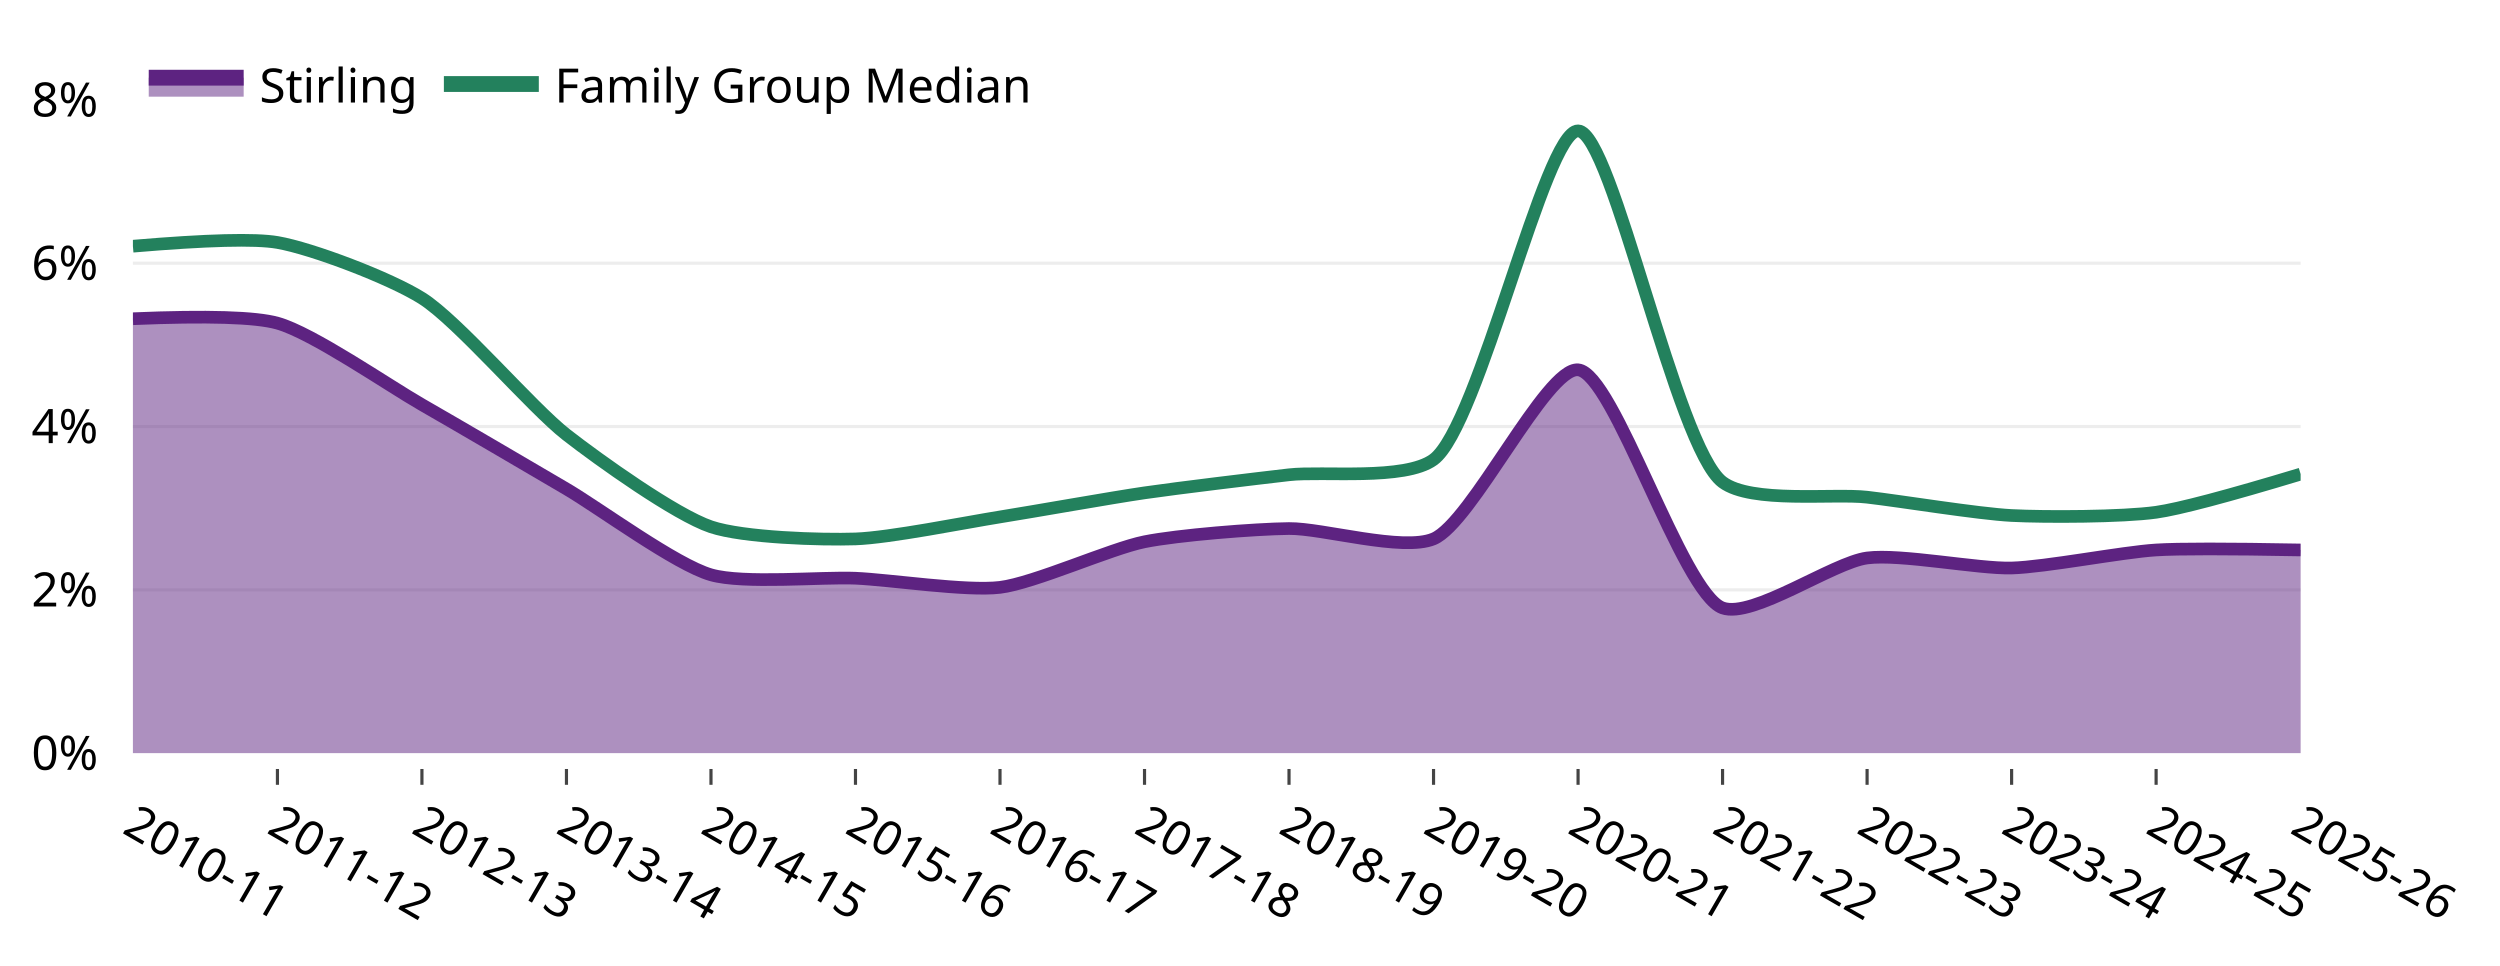
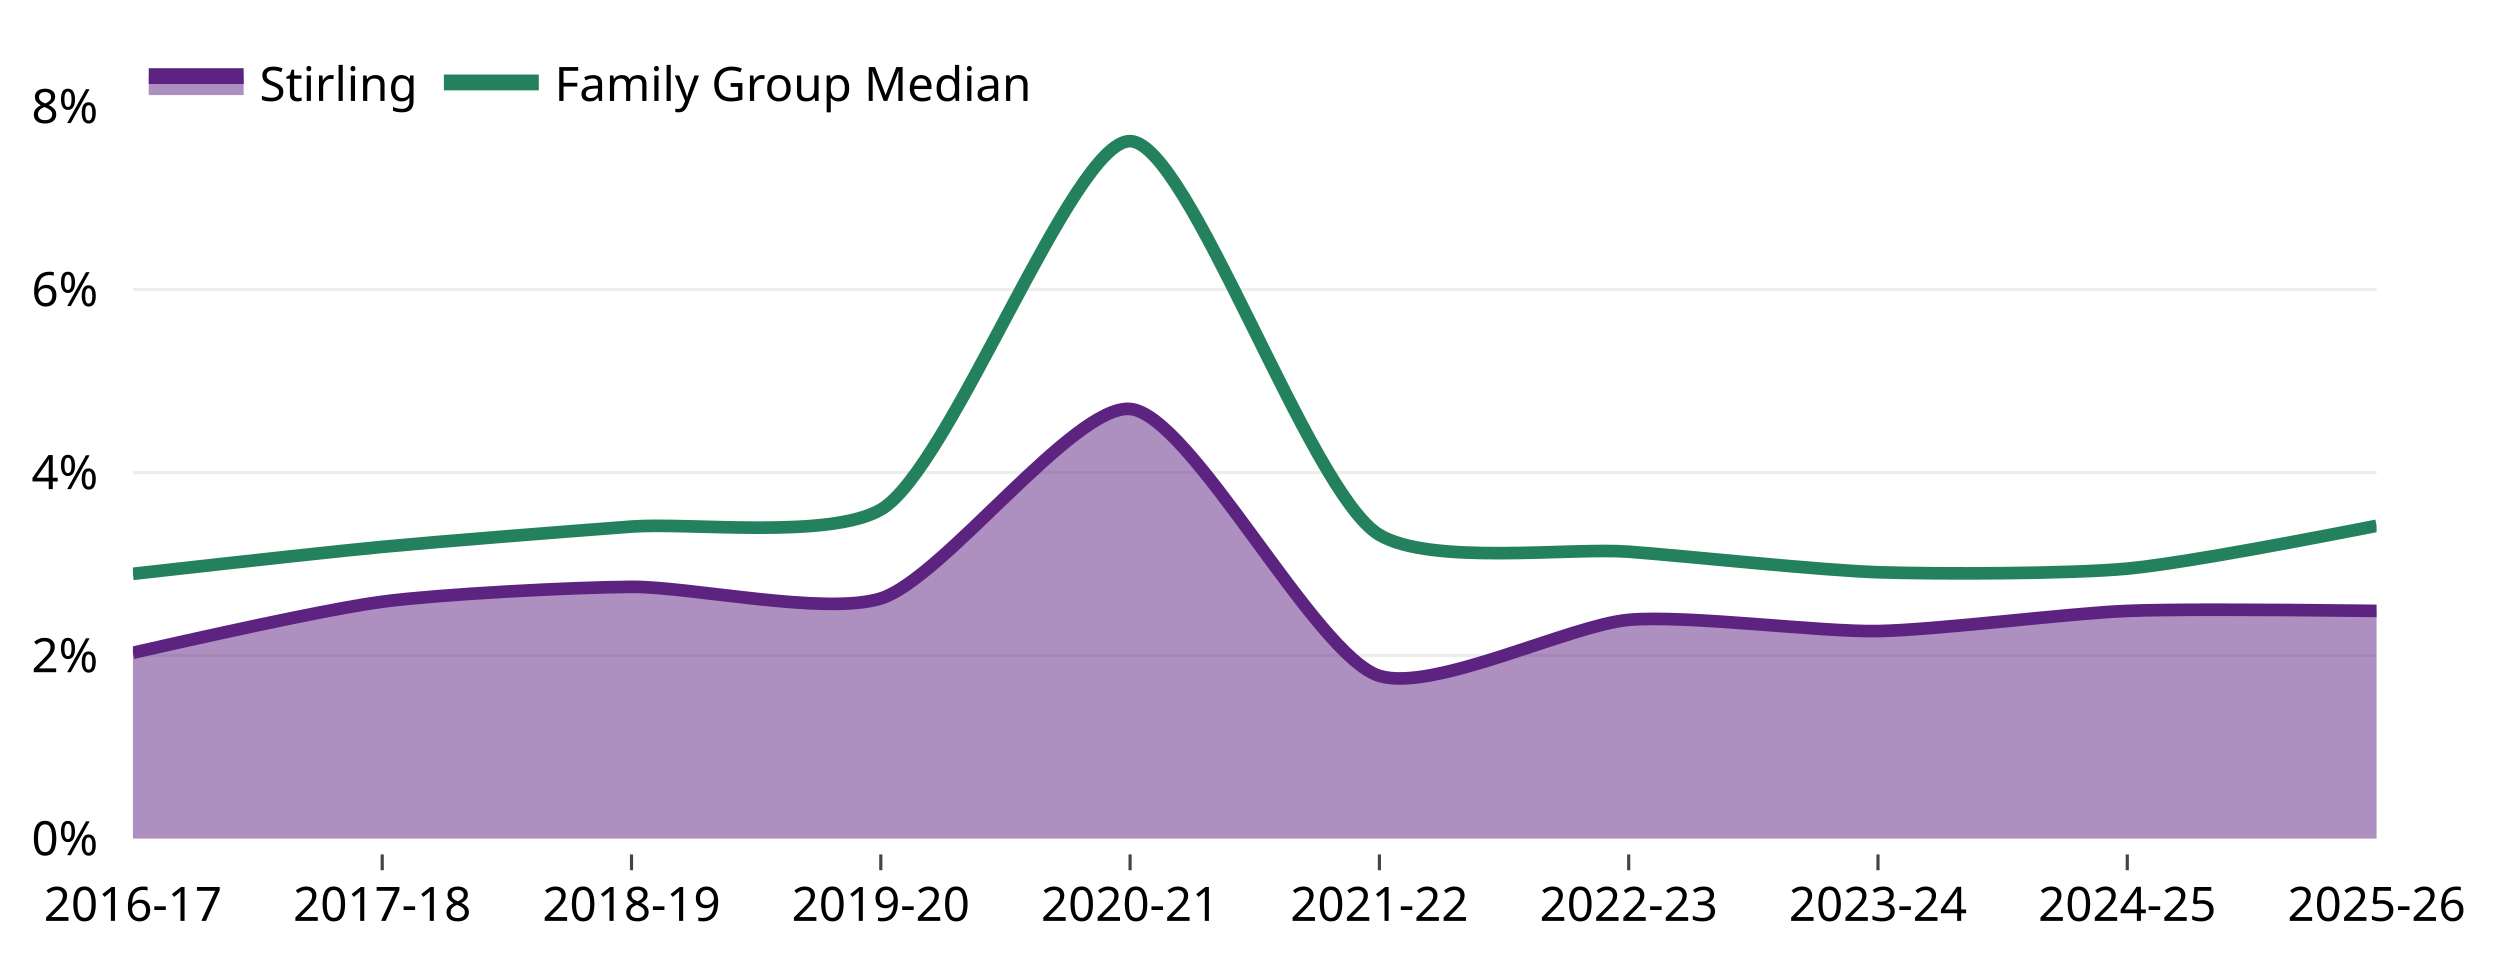
<svg xmlns="http://www.w3.org/2000/svg" class="main-svg" width="790" height="305" style="" viewBox="0 0 790 305">
  <rect x="0" y="0" width="790" height="305" style="fill: rgb(255, 255, 255); fill-opacity: 1;" />
-   <defs id="defs-bb842a">
+   <defs id="defs-f690e0">
    <g class="clips">
-       <clipPath id="clipbb842axyplot" class="plotclip">
-         <rect width="685" height="207" />
-       </clipPath>
-       <clipPath class="axesclip" id="clipbb842ax">
-         <rect x="42" y="0" width="685" height="305" />
-       </clipPath>
-       <clipPath class="axesclip" id="clipbb842ay">
-         <rect x="0" y="31" width="790" height="207" />
-       </clipPath>
-       <clipPath class="axesclip" id="clipbb842axy">
-         <rect x="42" y="31" width="685" height="207" />
+       <clipPath id="clipf690e0xyplot" class="plotclip">
+         <rect width="709" height="232" />
+       </clipPath>
+       <clipPath class="axesclip" id="clipf690e0x">
+         <rect x="42" y="0" width="709" height="305" />
+       </clipPath>
+       <clipPath class="axesclip" id="clipf690e0y">
+         <rect x="0" y="33" width="790" height="232" />
+       </clipPath>
+       <clipPath class="axesclip" id="clipf690e0xy">
+         <rect x="42" y="33" width="709" height="232" />
      </clipPath>
    </g>
    <g class="gradients" />
    <g class="patterns" />
  </defs>
  <g class="bglayer">
-     <rect class="bg" x="32" y="21" width="705" height="227" style="fill: rgb(0, 0, 0); fill-opacity: 0; stroke-width: 0;" />
+     <rect class="bg" x="32" y="23" width="729" height="252" style="fill: rgb(0, 0, 0); fill-opacity: 0; stroke-width: 0;" />
  </g>
  <g class="layer-below">
    <g class="imagelayer" />
    <g class="shapelayer" />
  </g>
  <g class="cartesianlayer">
    <g class="subplot xy">
      <g class="layer-subplot">
        <g class="shapelayer" />
        <g class="imagelayer" />
      </g>
      <g class="minor-gridlayer">
        <g class="x" />
        <g class="y" />
      </g>
      <g class="gridlayer">
        <g class="x">
-           <path class="xgrid crisp" transform="translate(87.67,0)" d="M0,31v207" style="stroke: rgb(255, 255, 255); stroke-opacity: 1; stroke-width: 1px;" />
-           <path class="xgrid crisp" transform="translate(133.33,0)" d="M0,31v207" style="stroke: rgb(255, 255, 255); stroke-opacity: 1; stroke-width: 1px;" />
-           <path class="xgrid crisp" transform="translate(179,0)" d="M0,31v207" style="stroke: rgb(255, 255, 255); stroke-opacity: 1; stroke-width: 1px;" />
-           <path class="xgrid crisp" transform="translate(224.67,0)" d="M0,31v207" style="stroke: rgb(255, 255, 255); stroke-opacity: 1; stroke-width: 1px;" />
-           <path class="xgrid crisp" transform="translate(270.33,0)" d="M0,31v207" style="stroke: rgb(255, 255, 255); stroke-opacity: 1; stroke-width: 1px;" />
-           <path class="xgrid crisp" transform="translate(316,0)" d="M0,31v207" style="stroke: rgb(255, 255, 255); stroke-opacity: 1; stroke-width: 1px;" />
-           <path class="xgrid crisp" transform="translate(361.67,0)" d="M0,31v207" style="stroke: rgb(255, 255, 255); stroke-opacity: 1; stroke-width: 1px;" />
-           <path class="xgrid crisp" transform="translate(407.33,0)" d="M0,31v207" style="stroke: rgb(255, 255, 255); stroke-opacity: 1; stroke-width: 1px;" />
-           <path class="xgrid crisp" transform="translate(453,0)" d="M0,31v207" style="stroke: rgb(255, 255, 255); stroke-opacity: 1; stroke-width: 1px;" />
-           <path class="xgrid crisp" transform="translate(498.67,0)" d="M0,31v207" style="stroke: rgb(255, 255, 255); stroke-opacity: 1; stroke-width: 1px;" />
-           <path class="xgrid crisp" transform="translate(544.33,0)" d="M0,31v207" style="stroke: rgb(255, 255, 255); stroke-opacity: 1; stroke-width: 1px;" />
-           <path class="xgrid crisp" transform="translate(590,0)" d="M0,31v207" style="stroke: rgb(255, 255, 255); stroke-opacity: 1; stroke-width: 1px;" />
-           <path class="xgrid crisp" transform="translate(635.67,0)" d="M0,31v207" style="stroke: rgb(255, 255, 255); stroke-opacity: 1; stroke-width: 1px;" />
-           <path class="xgrid crisp" transform="translate(681.33,0)" d="M0,31v207" style="stroke: rgb(255, 255, 255); stroke-opacity: 1; stroke-width: 1px;" />
+           <path class="xgrid crisp" transform="translate(120.78,0)" d="M0,33v232" style="stroke: rgb(255, 255, 255); stroke-opacity: 1; stroke-width: 1px;" />
+           <path class="xgrid crisp" transform="translate(199.56,0)" d="M0,33v232" style="stroke: rgb(255, 255, 255); stroke-opacity: 1; stroke-width: 1px;" />
+           <path class="xgrid crisp" transform="translate(278.33,0)" d="M0,33v232" style="stroke: rgb(255, 255, 255); stroke-opacity: 1; stroke-width: 1px;" />
+           <path class="xgrid crisp" transform="translate(357.11,0)" d="M0,33v232" style="stroke: rgb(255, 255, 255); stroke-opacity: 1; stroke-width: 1px;" />
+           <path class="xgrid crisp" transform="translate(435.89,0)" d="M0,33v232" style="stroke: rgb(255, 255, 255); stroke-opacity: 1; stroke-width: 1px;" />
+           <path class="xgrid crisp" transform="translate(514.67,0)" d="M0,33v232" style="stroke: rgb(255, 255, 255); stroke-opacity: 1; stroke-width: 1px;" />
+           <path class="xgrid crisp" transform="translate(593.44,0)" d="M0,33v232" style="stroke: rgb(255, 255, 255); stroke-opacity: 1; stroke-width: 1px;" />
+           <path class="xgrid crisp" transform="translate(672.22,0)" d="M0,33v232" style="stroke: rgb(255, 255, 255); stroke-opacity: 1; stroke-width: 1px;" />
        </g>
        <g class="y">
-           <path class="ygrid crisp" transform="translate(0,186.39)" d="M42,0h685" style="stroke: rgb(237, 237, 237); stroke-opacity: 1; stroke-width: 1px;" />
-           <path class="ygrid crisp" transform="translate(0,134.78)" d="M42,0h685" style="stroke: rgb(237, 237, 237); stroke-opacity: 1; stroke-width: 1px;" />
-           <path class="ygrid crisp" transform="translate(0,83.17)" d="M42,0h685" style="stroke: rgb(237, 237, 237); stroke-opacity: 1; stroke-width: 1px;" />
+           <path class="ygrid crisp" transform="translate(0,207.16)" d="M42,0h709" style="stroke: rgb(237, 237, 237); stroke-opacity: 1; stroke-width: 1px;" />
+           <path class="ygrid crisp" transform="translate(0,149.32)" d="M42,0h709" style="stroke: rgb(237, 237, 237); stroke-opacity: 1; stroke-width: 1px;" />
+           <path class="ygrid crisp" transform="translate(0,91.47)" d="M42,0h709" style="stroke: rgb(237, 237, 237); stroke-opacity: 1; stroke-width: 1px;" />
        </g>
      </g>
      <g class="zerolinelayer">
-         <path class="yzl zl crisp" transform="translate(0,238)" d="M42,0h685" style="stroke: rgb(255, 255, 255); stroke-opacity: 1; stroke-width: 2px;" />
+         <path class="yzl zl crisp" transform="translate(0,265)" d="M42,0h709" style="stroke: rgb(255, 255, 255); stroke-opacity: 1; stroke-width: 2px;" />
      </g>
      <g class="layer-between">
        <g class="shapelayer" />
        <g class="imagelayer" />
      </g>
      <path class="xlines-below" />
      <path class="ylines-below" />
      <g class="overlines-below" />
      <g class="xaxislayer-below" />
      <g class="yaxislayer-below" />
      <g class="overaxes-below" />
      <g class="overplot">
-         <g class="xy" transform="translate(42,31)" clip-path="url(#clipbb842axyplot)">
+         <g class="xy" transform="translate(42,33)" clip-path="url(#clipf690e0xyplot)">
          <g class="scatterlayer mlayer">
-             <g class="trace scatter tracea7b17d" style="stroke-miterlimit: 2;">
+             <g class="trace scatter trace13bbcf" style="stroke-miterlimit: 2;">
              <g class="fills">
                <g>
-                   <path class="js-fill" d="M685,207L0,207L0,69.72Q35.36,68.24 45.67,71.12C56.72,74.2 80.7,90.78 91.33,96.88C102.01,103 126.36,117.25 137,123.51C147.67,129.79 171.58,147.45 182.67,150.64C192.95,153.59 217.68,151.26 228.33,151.72C238.99,152.18 263.46,155.89 274,154.61C284.78,153.3 308.9,142.37 319.67,140.2C330.21,138.08 354.67,136.13 365.33,136.02C375.98,135.91 401.26,143.36 411,139.29C423.07,134.25 446.55,85.04 456.67,85.86C468,86.78 489.53,156.49 502.33,161.11C511.81,164.53 537.2,146.75 548,145.32C558.52,143.93 583.03,148.78 593.67,148.49C604.34,148.2 628.65,143.45 639.33,142.79Q649.97,142.13 685,142.79" style="fill: rgb(93, 35, 129); fill-opacity: 0.5; stroke-width: 0;" />
+                   <path class="js-fill" d="M709,232L0,232L0,173.28Q60.31,159.57 78.78,157.14C97.08,154.73 139.18,152.56 157.56,152.44C175.94,152.32 218.88,161.54 236.33,156.11C255.88,150.03 297.38,94.72 315.11,96.23C334.26,97.86 373.55,174.3 393.89,180.57C410.9,185.82 454.18,164.5 472.67,162.87C490.94,161.26 533.07,166.75 551.44,166.42C569.83,166.09 611.82,160.78 630.22,160.04Q648.59,159.3 709,160.04" style="fill: rgb(93, 35, 129); fill-opacity: 0.5; stroke-width: 0;" />
                </g>
              </g>
              <g class="errorbars" />
              <g class="lines">
-                 <path class="js-line" d="M0,69.72Q35.36,68.24 45.67,71.12C56.72,74.2 80.7,90.78 91.33,96.88C102.01,103 126.36,117.25 137,123.51C147.67,129.79 171.58,147.45 182.67,150.64C192.95,153.59 217.68,151.26 228.33,151.72C238.99,152.18 263.46,155.89 274,154.61C284.78,153.3 308.9,142.37 319.67,140.2C330.21,138.08 354.67,136.13 365.33,136.02C375.98,135.91 401.26,143.36 411,139.29C423.07,134.25 446.55,85.04 456.67,85.86C468,86.78 489.53,156.49 502.33,161.11C511.81,164.53 537.2,146.75 548,145.32C558.52,143.93 583.03,148.78 593.67,148.49C604.34,148.2 628.65,143.45 639.33,142.79Q649.97,142.13 685,142.79" style="vector-effect: none; fill: none; stroke: rgb(93, 35, 129); stroke-opacity: 1; stroke-width: 4px; opacity: 1;" />
+                 <path class="js-line" d="M0,173.28Q60.31,159.57 78.78,157.14C97.08,154.73 139.18,152.56 157.56,152.44C175.94,152.32 218.88,161.54 236.33,156.11C255.88,150.03 297.38,94.72 315.11,96.23C334.26,97.86 373.55,174.3 393.89,180.57C410.9,185.82 454.18,164.5 472.67,162.87C490.94,161.26 533.07,166.75 551.44,166.42C569.83,166.09 611.82,160.78 630.22,160.04Q648.59,159.3 709,160.04" style="vector-effect: none; fill: none; stroke: rgb(93, 35, 129); stroke-opacity: 1; stroke-width: 4px; opacity: 1;" />
              </g>
              <g class="points" />
              <g class="text" />
            </g>
-             <g class="trace scatter traced7ff50" style="stroke-miterlimit: 2; opacity: 1;">
+             <g class="trace scatter trace0ae2bd" style="stroke-miterlimit: 2; opacity: 1;">
              <g class="fills" />
              <g class="errorbars" />
              <g class="lines">
-                 <path class="js-line" d="M0,46.8Q35.19,43.81 45.67,45.62C56.51,47.49 81.26,56.88 91.33,63.23C102.74,70.42 125.92,97.74 137,106.38C147.29,114.4 171.53,131.71 182.67,135.47C192.92,138.93 217.7,139.66 228.33,139.3C239.01,138.94 263.35,134.05 274,132.35C284.66,130.65 309,126.3 319.67,124.74C330.31,123.19 354.67,120.26 365.33,119.03C375.98,117.81 401.85,120.92 411,114.24C425.38,103.74 446.16,10.22 456.67,10.35C467.48,10.48 487.61,110.35 502.33,121.36C511.43,128.17 537.35,124.88 548,126.11C558.66,127.34 582.99,131.35 593.67,131.9C604.3,132.45 628.76,132.37 639.33,130.88Q650.08,129.36 685,118.81" style="vector-effect: none; fill: none; stroke: rgb(35, 129, 93); stroke-opacity: 1; stroke-width: 4px; opacity: 1;" />
+                 <path class="js-line" d="M0,148.33Q60.39,141.55 78.78,139.81C97.15,138.07 139.17,134.77 157.56,133.4C175.94,132.03 219.92,137.48 236.33,128.04C258.22,115.45 296.94,11.32 315.11,11.6C333.71,11.88 371.63,122.77 393.89,136.02C410.19,145.72 454.29,139.96 472.67,141.34C491.06,142.72 533.04,147.21 551.44,147.83C569.81,148.45 611.9,148.38 630.22,146.69Q648.67,144.98 709,133.16" style="vector-effect: none; fill: none; stroke: rgb(35, 129, 93); stroke-opacity: 1; stroke-width: 4px; opacity: 1;" />
              </g>
              <g class="points" />
              <g class="text" />
            </g>
          </g>
        </g>
      </g>
      <g class="zerolinelayer-above" />
      <path class="xlines-above crisp" d="" style="fill: none; stroke-width: 1px; stroke: rgb(0, 0, 0); stroke-opacity: 0;" />
      <path class="ylines-above crisp" d="M0,0" style="fill: none;" />
      <g class="overlines-above" />
      <g class="xaxislayer-above">
-         <path class="xtick ticks crisp" d="M0,248v-5" transform="translate(87.67,0)" style="stroke: rgb(68, 68, 68); stroke-opacity: 1; stroke-width: 1px;" />
-         <path class="xtick ticks crisp" d="M0,248v-5" transform="translate(133.33,0)" style="stroke: rgb(68, 68, 68); stroke-opacity: 1; stroke-width: 1px;" />
-         <path class="xtick ticks crisp" d="M0,248v-5" transform="translate(179,0)" style="stroke: rgb(68, 68, 68); stroke-opacity: 1; stroke-width: 1px;" />
-         <path class="xtick ticks crisp" d="M0,248v-5" transform="translate(224.67,0)" style="stroke: rgb(68, 68, 68); stroke-opacity: 1; stroke-width: 1px;" />
-         <path class="xtick ticks crisp" d="M0,248v-5" transform="translate(270.33,0)" style="stroke: rgb(68, 68, 68); stroke-opacity: 1; stroke-width: 1px;" />
-         <path class="xtick ticks crisp" d="M0,248v-5" transform="translate(316,0)" style="stroke: rgb(68, 68, 68); stroke-opacity: 1; stroke-width: 1px;" />
-         <path class="xtick ticks crisp" d="M0,248v-5" transform="translate(361.67,0)" style="stroke: rgb(68, 68, 68); stroke-opacity: 1; stroke-width: 1px;" />
-         <path class="xtick ticks crisp" d="M0,248v-5" transform="translate(407.33,0)" style="stroke: rgb(68, 68, 68); stroke-opacity: 1; stroke-width: 1px;" />
-         <path class="xtick ticks crisp" d="M0,248v-5" transform="translate(453,0)" style="stroke: rgb(68, 68, 68); stroke-opacity: 1; stroke-width: 1px;" />
-         <path class="xtick ticks crisp" d="M0,248v-5" transform="translate(498.67,0)" style="stroke: rgb(68, 68, 68); stroke-opacity: 1; stroke-width: 1px;" />
-         <path class="xtick ticks crisp" d="M0,248v-5" transform="translate(544.33,0)" style="stroke: rgb(68, 68, 68); stroke-opacity: 1; stroke-width: 1px;" />
-         <path class="xtick ticks crisp" d="M0,248v-5" transform="translate(590,0)" style="stroke: rgb(68, 68, 68); stroke-opacity: 1; stroke-width: 1px;" />
-         <path class="xtick ticks crisp" d="M0,248v-5" transform="translate(635.67,0)" style="stroke: rgb(68, 68, 68); stroke-opacity: 1; stroke-width: 1px;" />
-         <path class="xtick ticks crisp" d="M0,248v-5" transform="translate(681.33,0)" style="stroke: rgb(68, 68, 68); stroke-opacity: 1; stroke-width: 1px;" />
-         <g class="xtick">
-           <text text-anchor="start" x="0" y="264" transform="translate(42,0) rotate(30,0,256.5)" style="font-family: 'Segoe UI Semibold'; font-size: 15px; fill: rgb(0, 0, 0); fill-opacity: 1; white-space: pre;">2010-11</text>
-         </g>
-         <g class="xtick">
-           <text text-anchor="start" x="0" y="264" transform="translate(87.67,0) rotate(30,0,256.5)" style="font-family: 'Segoe UI Semibold'; font-size: 15px; fill: rgb(0, 0, 0); fill-opacity: 1; white-space: pre;">2011-12</text>
-         </g>
-         <g class="xtick">
-           <text text-anchor="start" x="0" y="264" transform="translate(133.33,0) rotate(30,0,256.5)" style="font-family: 'Segoe UI Semibold'; font-size: 15px; fill: rgb(0, 0, 0); fill-opacity: 1; white-space: pre;">2012-13</text>
-         </g>
-         <g class="xtick">
-           <text text-anchor="start" x="0" y="264" transform="translate(179,0) rotate(30,0,256.5)" style="font-family: 'Segoe UI Semibold'; font-size: 15px; fill: rgb(0, 0, 0); fill-opacity: 1; white-space: pre;">2013-14</text>
-         </g>
-         <g class="xtick">
-           <text text-anchor="start" x="0" y="264" transform="translate(224.67,0) rotate(30,0,256.5)" style="font-family: 'Segoe UI Semibold'; font-size: 15px; fill: rgb(0, 0, 0); fill-opacity: 1; white-space: pre;">2014-15</text>
-         </g>
-         <g class="xtick">
-           <text text-anchor="start" x="0" y="264" transform="translate(270.33,0) rotate(30,0,256.5)" style="font-family: 'Segoe UI Semibold'; font-size: 15px; fill: rgb(0, 0, 0); fill-opacity: 1; white-space: pre;">2015-16</text>
-         </g>
-         <g class="xtick">
-           <text text-anchor="start" x="0" y="264" transform="translate(316,0) rotate(30,0,256.5)" style="font-family: 'Segoe UI Semibold'; font-size: 15px; fill: rgb(0, 0, 0); fill-opacity: 1; white-space: pre;">2016-17</text>
-         </g>
-         <g class="xtick">
-           <text text-anchor="start" x="0" y="264" transform="translate(361.67,0) rotate(30,0,256.5)" style="font-family: 'Segoe UI Semibold'; font-size: 15px; fill: rgb(0, 0, 0); fill-opacity: 1; white-space: pre;">2017-18</text>
-         </g>
-         <g class="xtick">
-           <text text-anchor="start" x="0" y="264" transform="translate(407.33,0) rotate(30,0,256.5)" style="font-family: 'Segoe UI Semibold'; font-size: 15px; fill: rgb(0, 0, 0); fill-opacity: 1; white-space: pre;">2018-19</text>
-         </g>
-         <g class="xtick">
-           <text text-anchor="start" x="0" y="264" transform="translate(453,0) rotate(30,0,256.5)" style="font-family: 'Segoe UI Semibold'; font-size: 15px; fill: rgb(0, 0, 0); fill-opacity: 1; white-space: pre;">2019-20</text>
-         </g>
-         <g class="xtick">
-           <text text-anchor="start" x="0" y="264" transform="translate(498.67,0) rotate(30,0,256.5)" style="font-family: 'Segoe UI Semibold'; font-size: 15px; fill: rgb(0, 0, 0); fill-opacity: 1; white-space: pre;">2020-21</text>
-         </g>
-         <g class="xtick">
-           <text text-anchor="start" x="0" y="264" transform="translate(544.33,0) rotate(30,0,256.5)" style="font-family: 'Segoe UI Semibold'; font-size: 15px; fill: rgb(0, 0, 0); fill-opacity: 1; white-space: pre;">2021-22</text>
-         </g>
-         <g class="xtick">
-           <text text-anchor="start" x="0" y="264" transform="translate(590,0) rotate(30,0,256.5)" style="font-family: 'Segoe UI Semibold'; font-size: 15px; fill: rgb(0, 0, 0); fill-opacity: 1; white-space: pre;">2022-23</text>
-         </g>
-         <g class="xtick">
-           <text text-anchor="start" x="0" y="264" transform="translate(635.67,0) rotate(30,0,256.5)" style="font-family: 'Segoe UI Semibold'; font-size: 15px; fill: rgb(0, 0, 0); fill-opacity: 1; white-space: pre;">2023-24</text>
-         </g>
-         <g class="xtick">
-           <text text-anchor="start" x="0" y="264" transform="translate(681.33,0) rotate(30,0,256.5)" style="font-family: 'Segoe UI Semibold'; font-size: 15px; fill: rgb(0, 0, 0); fill-opacity: 1; white-space: pre;">2024-25</text>
-         </g>
-         <g class="xtick">
-           <text text-anchor="start" x="0" y="264" transform="translate(727,0) rotate(30,0,256.5)" style="font-family: 'Segoe UI Semibold'; font-size: 15px; fill: rgb(0, 0, 0); fill-opacity: 1; white-space: pre;">2025-26</text>
+         <path class="xtick ticks crisp" d="M0,275v-5" transform="translate(120.78,0)" style="stroke: rgb(68, 68, 68); stroke-opacity: 1; stroke-width: 1px;" />
+         <path class="xtick ticks crisp" d="M0,275v-5" transform="translate(199.56,0)" style="stroke: rgb(68, 68, 68); stroke-opacity: 1; stroke-width: 1px;" />
+         <path class="xtick ticks crisp" d="M0,275v-5" transform="translate(278.33,0)" style="stroke: rgb(68, 68, 68); stroke-opacity: 1; stroke-width: 1px;" />
+         <path class="xtick ticks crisp" d="M0,275v-5" transform="translate(357.11,0)" style="stroke: rgb(68, 68, 68); stroke-opacity: 1; stroke-width: 1px;" />
+         <path class="xtick ticks crisp" d="M0,275v-5" transform="translate(435.89,0)" style="stroke: rgb(68, 68, 68); stroke-opacity: 1; stroke-width: 1px;" />
+         <path class="xtick ticks crisp" d="M0,275v-5" transform="translate(514.67,0)" style="stroke: rgb(68, 68, 68); stroke-opacity: 1; stroke-width: 1px;" />
+         <path class="xtick ticks crisp" d="M0,275v-5" transform="translate(593.44,0)" style="stroke: rgb(68, 68, 68); stroke-opacity: 1; stroke-width: 1px;" />
+         <path class="xtick ticks crisp" d="M0,275v-5" transform="translate(672.22,0)" style="stroke: rgb(68, 68, 68); stroke-opacity: 1; stroke-width: 1px;" />
+         <g class="xtick">
+           <text text-anchor="middle" x="0" y="291" transform="translate(42,0)" style="font-family: 'Segoe UI Semibold'; font-size: 15px; fill: rgb(0, 0, 0); fill-opacity: 1; white-space: pre;">2016-17</text>
+         </g>
+         <g class="xtick">
+           <text text-anchor="middle" x="0" y="291" transform="translate(120.78,0)" style="font-family: 'Segoe UI Semibold'; font-size: 15px; fill: rgb(0, 0, 0); fill-opacity: 1; white-space: pre;">2017-18</text>
+         </g>
+         <g class="xtick">
+           <text text-anchor="middle" x="0" y="291" transform="translate(199.56,0)" style="font-family: 'Segoe UI Semibold'; font-size: 15px; fill: rgb(0, 0, 0); fill-opacity: 1; white-space: pre;">2018-19</text>
+         </g>
+         <g class="xtick">
+           <text text-anchor="middle" x="0" y="291" transform="translate(278.33,0)" style="font-family: 'Segoe UI Semibold'; font-size: 15px; fill: rgb(0, 0, 0); fill-opacity: 1; white-space: pre;">2019-20</text>
+         </g>
+         <g class="xtick">
+           <text text-anchor="middle" x="0" y="291" transform="translate(357.11,0)" style="font-family: 'Segoe UI Semibold'; font-size: 15px; fill: rgb(0, 0, 0); fill-opacity: 1; white-space: pre;">2020-21</text>
+         </g>
+         <g class="xtick">
+           <text text-anchor="middle" x="0" y="291" transform="translate(435.89,0)" style="font-family: 'Segoe UI Semibold'; font-size: 15px; fill: rgb(0, 0, 0); fill-opacity: 1; white-space: pre;">2021-22</text>
+         </g>
+         <g class="xtick">
+           <text text-anchor="middle" x="0" y="291" transform="translate(514.67,0)" style="font-family: 'Segoe UI Semibold'; font-size: 15px; fill: rgb(0, 0, 0); fill-opacity: 1; white-space: pre;">2022-23</text>
+         </g>
+         <g class="xtick">
+           <text text-anchor="middle" x="0" y="291" transform="translate(593.44,0)" style="font-family: 'Segoe UI Semibold'; font-size: 15px; fill: rgb(0, 0, 0); fill-opacity: 1; white-space: pre;">2023-24</text>
+         </g>
+         <g class="xtick">
+           <text text-anchor="middle" x="0" y="291" transform="translate(672.22,0)" style="font-family: 'Segoe UI Semibold'; font-size: 15px; fill: rgb(0, 0, 0); fill-opacity: 1; white-space: pre;">2024-25</text>
+         </g>
+         <g class="xtick">
+           <text text-anchor="middle" x="0" y="291" transform="translate(751,0)" style="font-family: 'Segoe UI Semibold'; font-size: 15px; fill: rgb(0, 0, 0); fill-opacity: 1; white-space: pre;">2025-26</text>
        </g>
      </g>
      <g class="yaxislayer-above">
        <g class="ytick">
-           <text text-anchor="end" x="31" y="5.25" transform="translate(0,238)" style="font-family: 'Segoe UI Semibold'; font-size: 15px; fill: rgb(0, 0, 0); fill-opacity: 1; white-space: pre;">0%</text>
-         </g>
-         <g class="ytick">
-           <text text-anchor="end" x="31" y="5.25" style="font-family: 'Segoe UI Semibold'; font-size: 15px; fill: rgb(0, 0, 0); fill-opacity: 1; white-space: pre;" transform="translate(0,186.39)">2%</text>
-         </g>
-         <g class="ytick">
-           <text text-anchor="end" x="31" y="5.25" style="font-family: 'Segoe UI Semibold'; font-size: 15px; fill: rgb(0, 0, 0); fill-opacity: 1; white-space: pre;" transform="translate(0,134.78)">4%</text>
-         </g>
-         <g class="ytick">
-           <text text-anchor="end" x="31" y="5.25" style="font-family: 'Segoe UI Semibold'; font-size: 15px; fill: rgb(0, 0, 0); fill-opacity: 1; white-space: pre;" transform="translate(0,83.17)">6%</text>
-         </g>
-         <g class="ytick">
-           <text text-anchor="end" x="31" y="5.25" style="font-family: 'Segoe UI Semibold'; font-size: 15px; fill: rgb(0, 0, 0); fill-opacity: 1; white-space: pre;" transform="translate(0,31.56)">8%</text>
+           <text text-anchor="end" x="31" y="5.25" transform="translate(0,265)" style="font-family: 'Segoe UI Semibold'; font-size: 15px; fill: rgb(0, 0, 0); fill-opacity: 1; white-space: pre;">0%</text>
+         </g>
+         <g class="ytick">
+           <text text-anchor="end" x="31" y="5.25" style="font-family: 'Segoe UI Semibold'; font-size: 15px; fill: rgb(0, 0, 0); fill-opacity: 1; white-space: pre;" transform="translate(0,207.16)">2%</text>
+         </g>
+         <g class="ytick">
+           <text text-anchor="end" x="31" y="5.25" style="font-family: 'Segoe UI Semibold'; font-size: 15px; fill: rgb(0, 0, 0); fill-opacity: 1; white-space: pre;" transform="translate(0,149.32)">4%</text>
+         </g>
+         <g class="ytick">
+           <text text-anchor="end" x="31" y="5.25" style="font-family: 'Segoe UI Semibold'; font-size: 15px; fill: rgb(0, 0, 0); fill-opacity: 1; white-space: pre;" transform="translate(0,91.47)">6%</text>
+         </g>
+         <g class="ytick">
+           <text text-anchor="end" x="31" y="5.25" style="font-family: 'Segoe UI Semibold'; font-size: 15px; fill: rgb(0, 0, 0); fill-opacity: 1; white-space: pre;" transform="translate(0,33.63)">8%</text>
        </g>
      </g>
      <g class="overaxes-above" />
    </g>
  </g>
  <g class="polarlayer" />
  <g class="smithlayer" />
  <g class="ternarylayer" />
  <g class="geolayer" />
  <g class="funnelarealayer" />
  <g class="pielayer" />
  <g class="iciclelayer" />
  <g class="treemaplayer" />
  <g class="sunburstlayer" />
  <g class="glimages" />
-   <defs id="topdefs-bb842a">
+   <defs id="topdefs-f690e0">
    <g class="clips" />
-     <clipPath id="legendbb842a">
+     <clipPath id="legendf690e0">
      <rect width="285" height="33" x="0" y="0" />
    </clipPath>
  </defs>
  <g class="layer-above">
    <g class="imagelayer" />
    <g class="shapelayer" />
  </g>
  <g class="infolayer">
-     <g class="legend" pointer-events="all" transform="translate(42,10.3)">
+     <g class="legend" pointer-events="all" transform="translate(42,9.8)">
      <rect class="bg" shape-rendering="crispEdges" style="stroke: rgb(68, 68, 68); stroke-opacity: 1; fill: rgb(0, 0, 0); fill-opacity: 0; stroke-width: 0px;" width="285" height="33" x="0" y="0" />
-       <g class="scrollbox" transform="" clip-path="url(#legendbb842a)">
+       <g class="scrollbox" transform="" clip-path="url(#legendf690e0)">
        <g class="groups">
          <g class="traces" transform="translate(0,16.25)" style="opacity: 1;">
            <text class="legendtext" text-anchor="start" x="40" y="5.85" style="font-family: 'Segoe UI Semibold'; font-size: 15px; fill: rgb(0, 0, 0); fill-opacity: 1; white-space: pre;">Stirling</text>
            <g class="layers">
              <g class="legendfill">
                <path class="js-fill" d="M5,-2h30v6h-30z" style="stroke-width: 0; fill: rgb(93, 35, 129); fill-opacity: 0.5;" />
              </g>
              <g class="legendlines">
                <path class="js-line" d="M5,-2h30" style="fill: none; stroke: rgb(93, 35, 129); stroke-opacity: 1; stroke-width: 5px;" />
              </g>
              <g class="legendsymbols">
                <g class="legendpoints" />
              </g>
            </g>
            <rect class="legendtoggle" x="0" y="-11.25" width="90.766" height="22.5" style="fill: rgb(0, 0, 0); fill-opacity: 0;" />
          </g>
          <g class="traces" transform="translate(93.26562,16.25)" style="opacity: 1;">
            <text class="legendtext" text-anchor="start" x="40" y="5.85" style="font-family: 'Segoe UI Semibold'; font-size: 15px; fill: rgb(0, 0, 0); fill-opacity: 1; white-space: pre;">Family Group Median</text>
            <g class="layers" style="opacity: 1;">
              <g class="legendfill" />
              <g class="legendlines">
                <path class="js-line" d="M5,0h30" style="fill: none; stroke: rgb(35, 129, 93); stroke-opacity: 1; stroke-width: 5px;" />
              </g>
              <g class="legendsymbols">
                <g class="legendpoints" />
              </g>
            </g>
            <rect class="legendtoggle" x="0" y="-11.25" width="188.602" height="22.5" style="fill: rgb(0, 0, 0); fill-opacity: 0;" />
          </g>
        </g>
      </g>
      <rect class="scrollbar" rx="20" ry="3" width="0" height="0" style="fill: rgb(128, 139, 164); fill-opacity: 1;" x="0" y="0" />
    </g>
    <g class="g-gtitle" />
    <g class="g-xtitle" />
    <g class="g-ytitle" />
  </g>
</svg>
